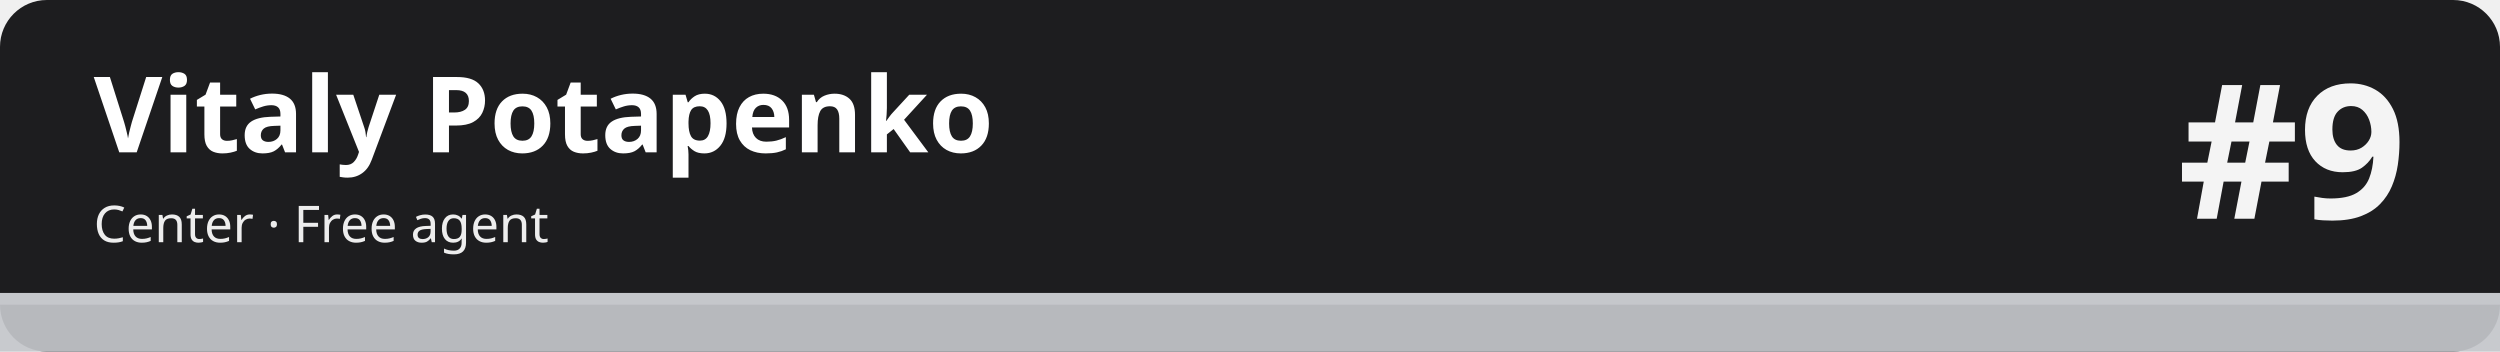
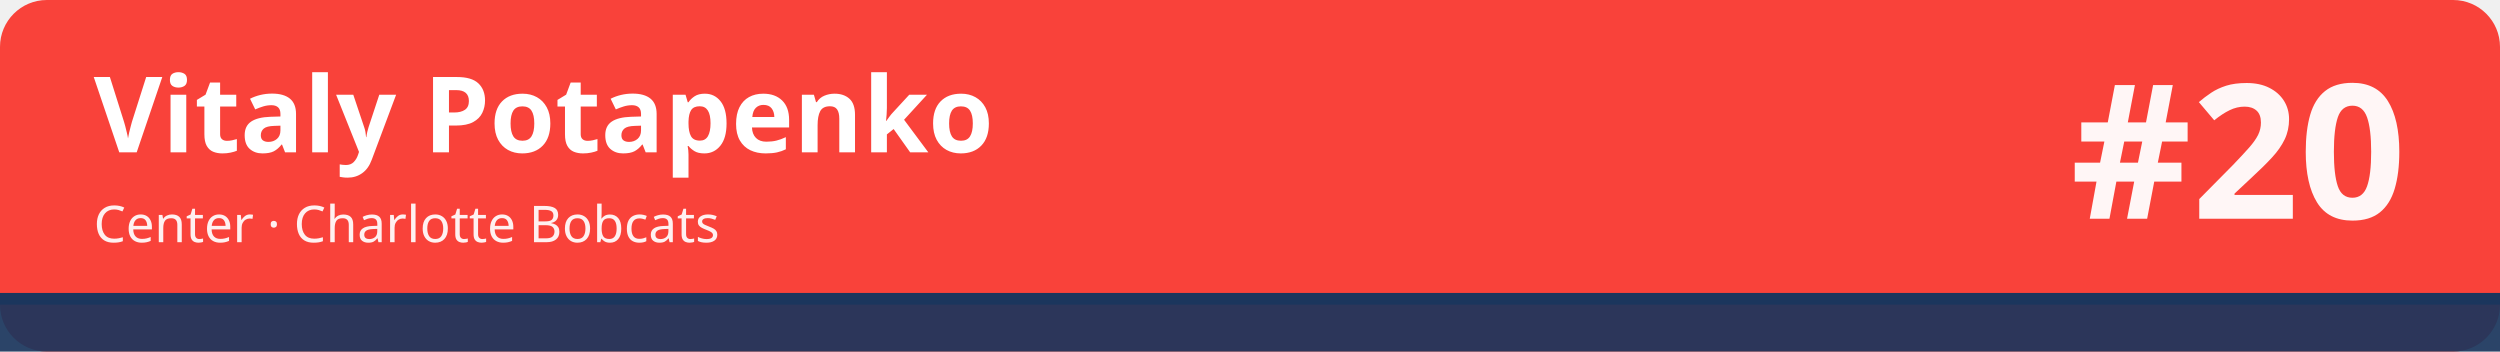
<svg xmlns="http://www.w3.org/2000/svg" width="1280" height="180" viewBox="0 0 1280 180" role="img" aria-labelledby="t d">
-   <rect width="1280" height="180" rx="24" fill="#1d1d1f" />
-   <rect x="0" y="150" width="1280" height="30" fill="#c5c7cb" fill-opacity=".92" />
-   <rect x="0" y="150" width="1280" height="6" fill="#c5c7cb" />
+   <rect width="1280" height="180" rx="24" fill="#f9423a" />
+   <rect x="0" y="150" width="1280" height="30" fill="#1b365d" fill-opacity=".92" />
+   <rect x="0" y="150" width="1280" height="6" fill="#1b365d" />
  <text x="48" y="78" font-family="sans-serif" font-size="54" font-weight="700" fill="#ffffff">Vitaly Potapenko</text>
-   <text x="48" y="124" font-family="sans-serif" font-size="26" fill="#ffffff" fill-opacity=".92">Center · Free agent</text>
-   <text x="1232" y="112" font-family="sans-serif" font-size="96" font-weight="800" fill="#ffffff" fill-opacity=".95" text-anchor="end">#9</text>
+   <text x="48" y="124" font-family="sans-serif" font-size="26" fill="#ffffff" fill-opacity=".92">Center · Charlotte Bobcats</text>
+   <text x="1232" y="112" font-family="sans-serif" font-size="96" font-weight="800" fill="#ffffff" fill-opacity=".95" text-anchor="end">#20</text>
</svg>
